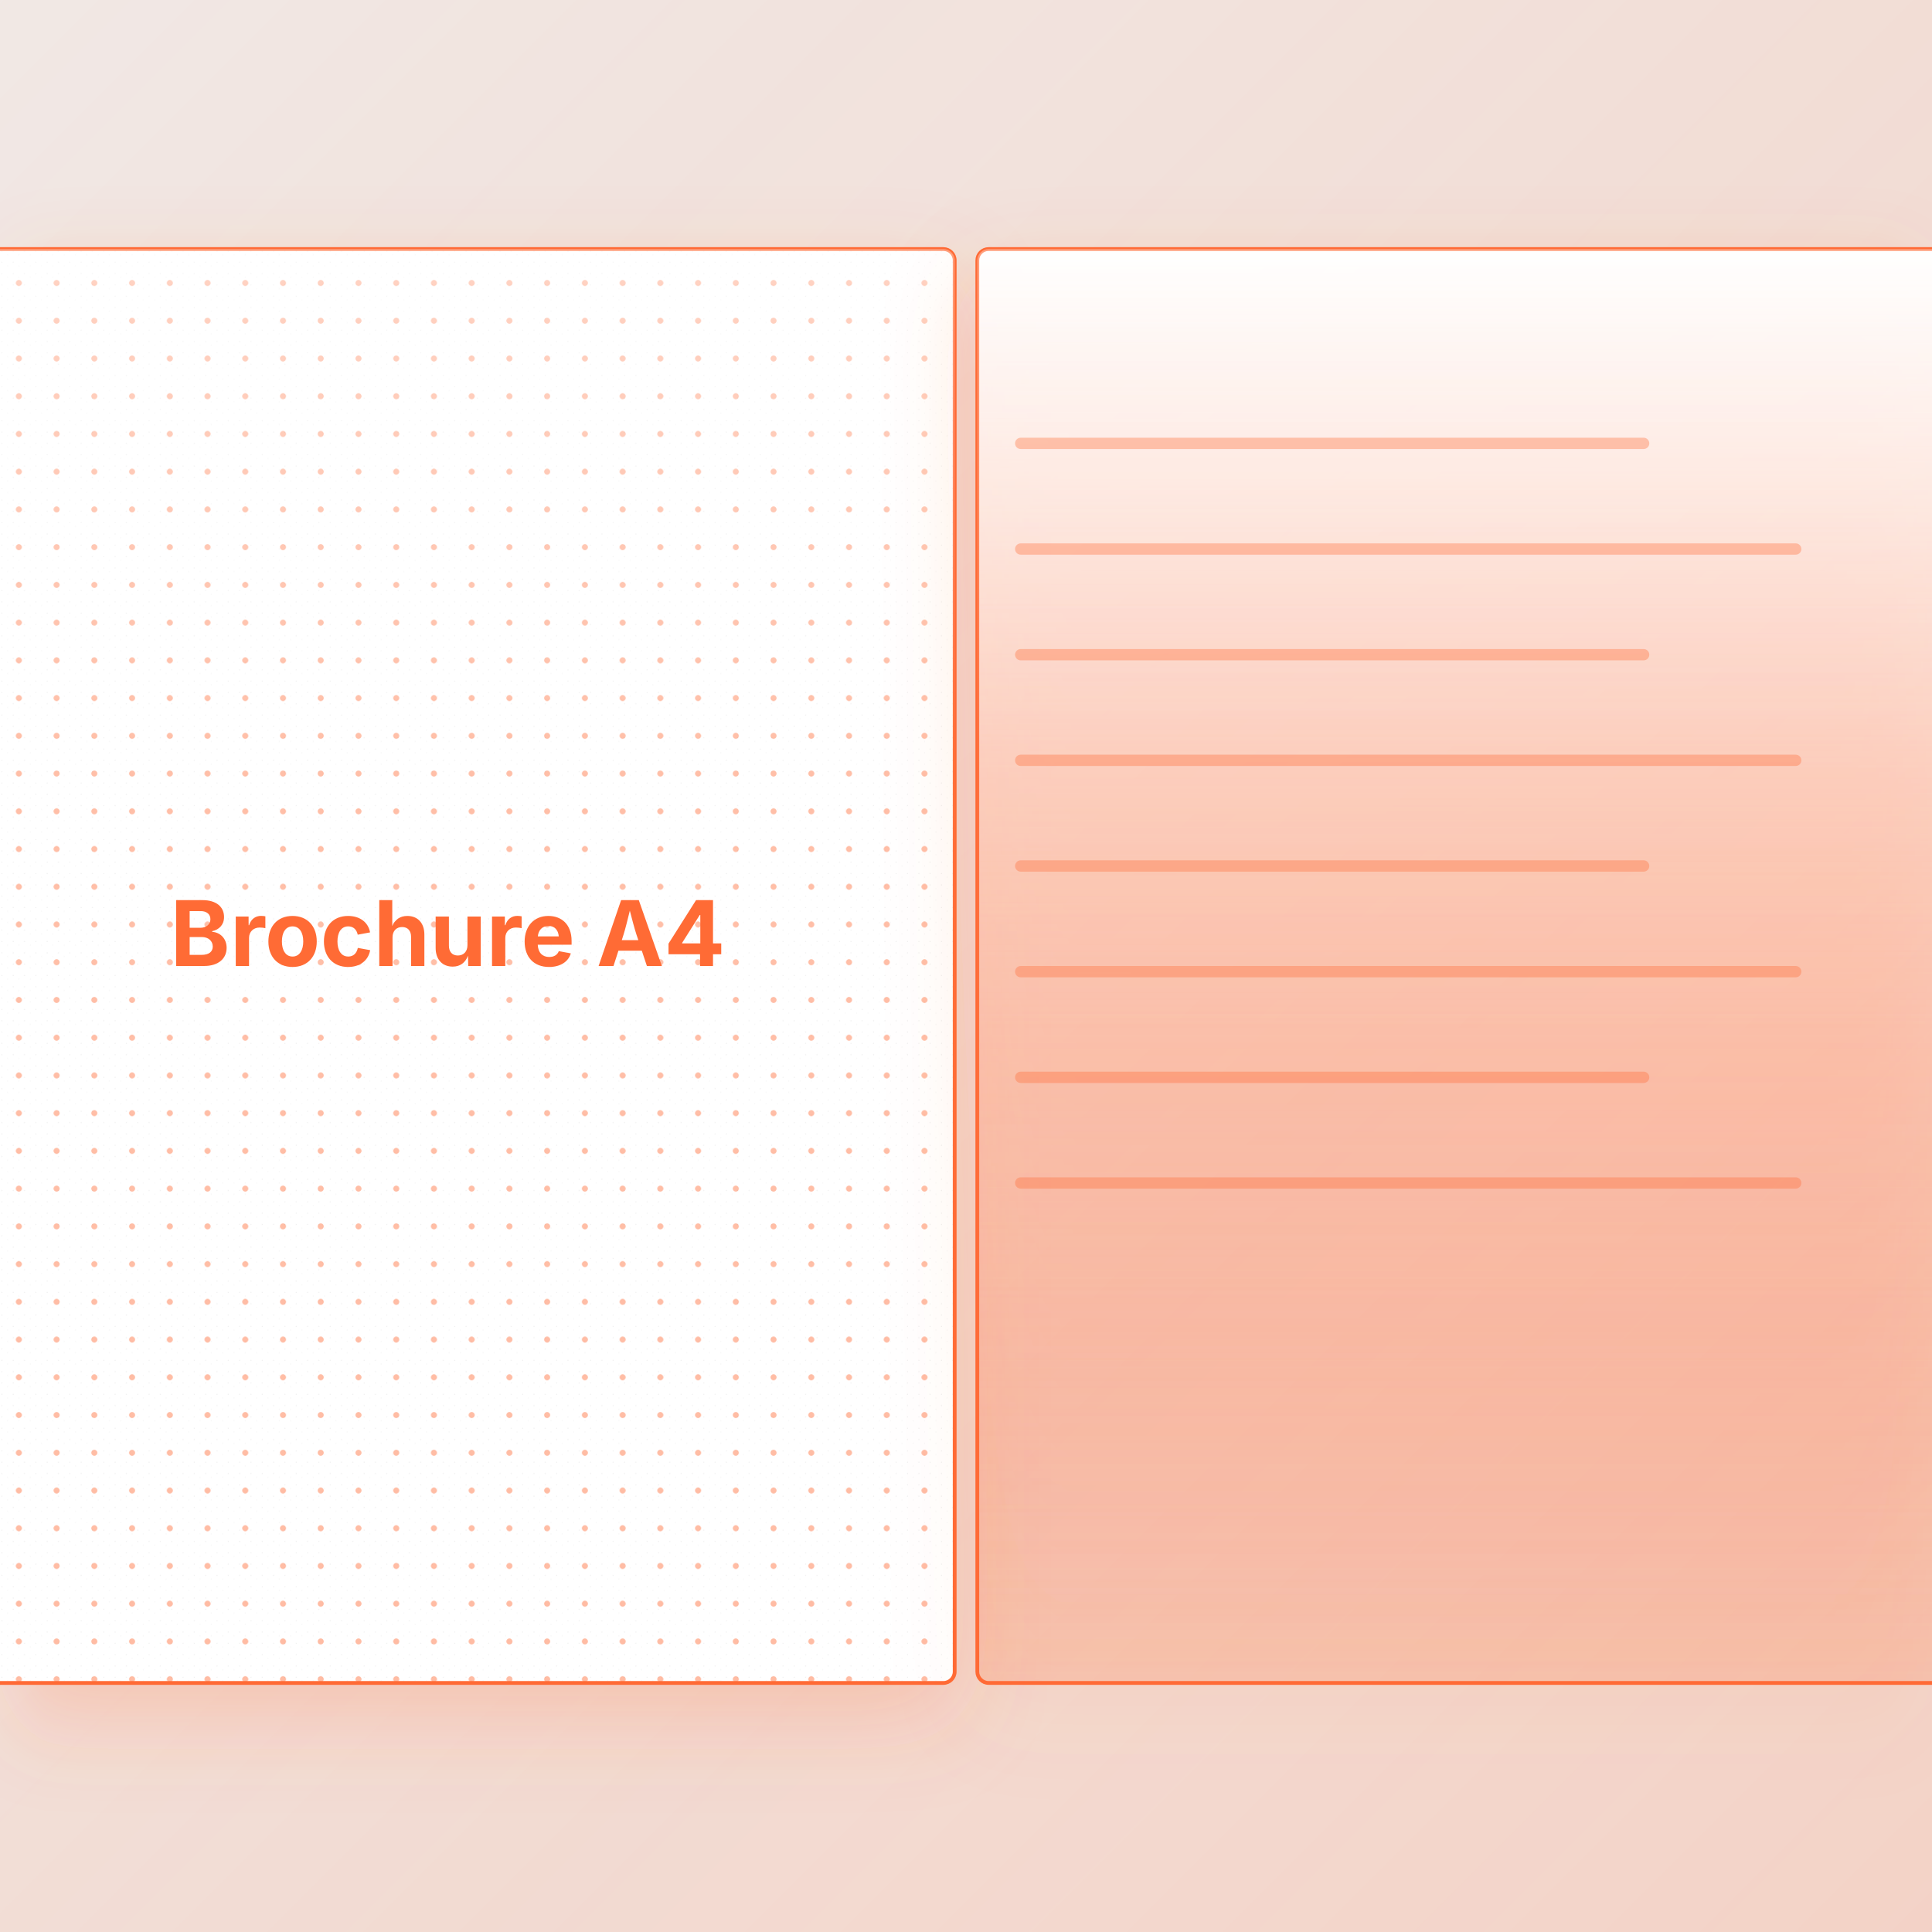
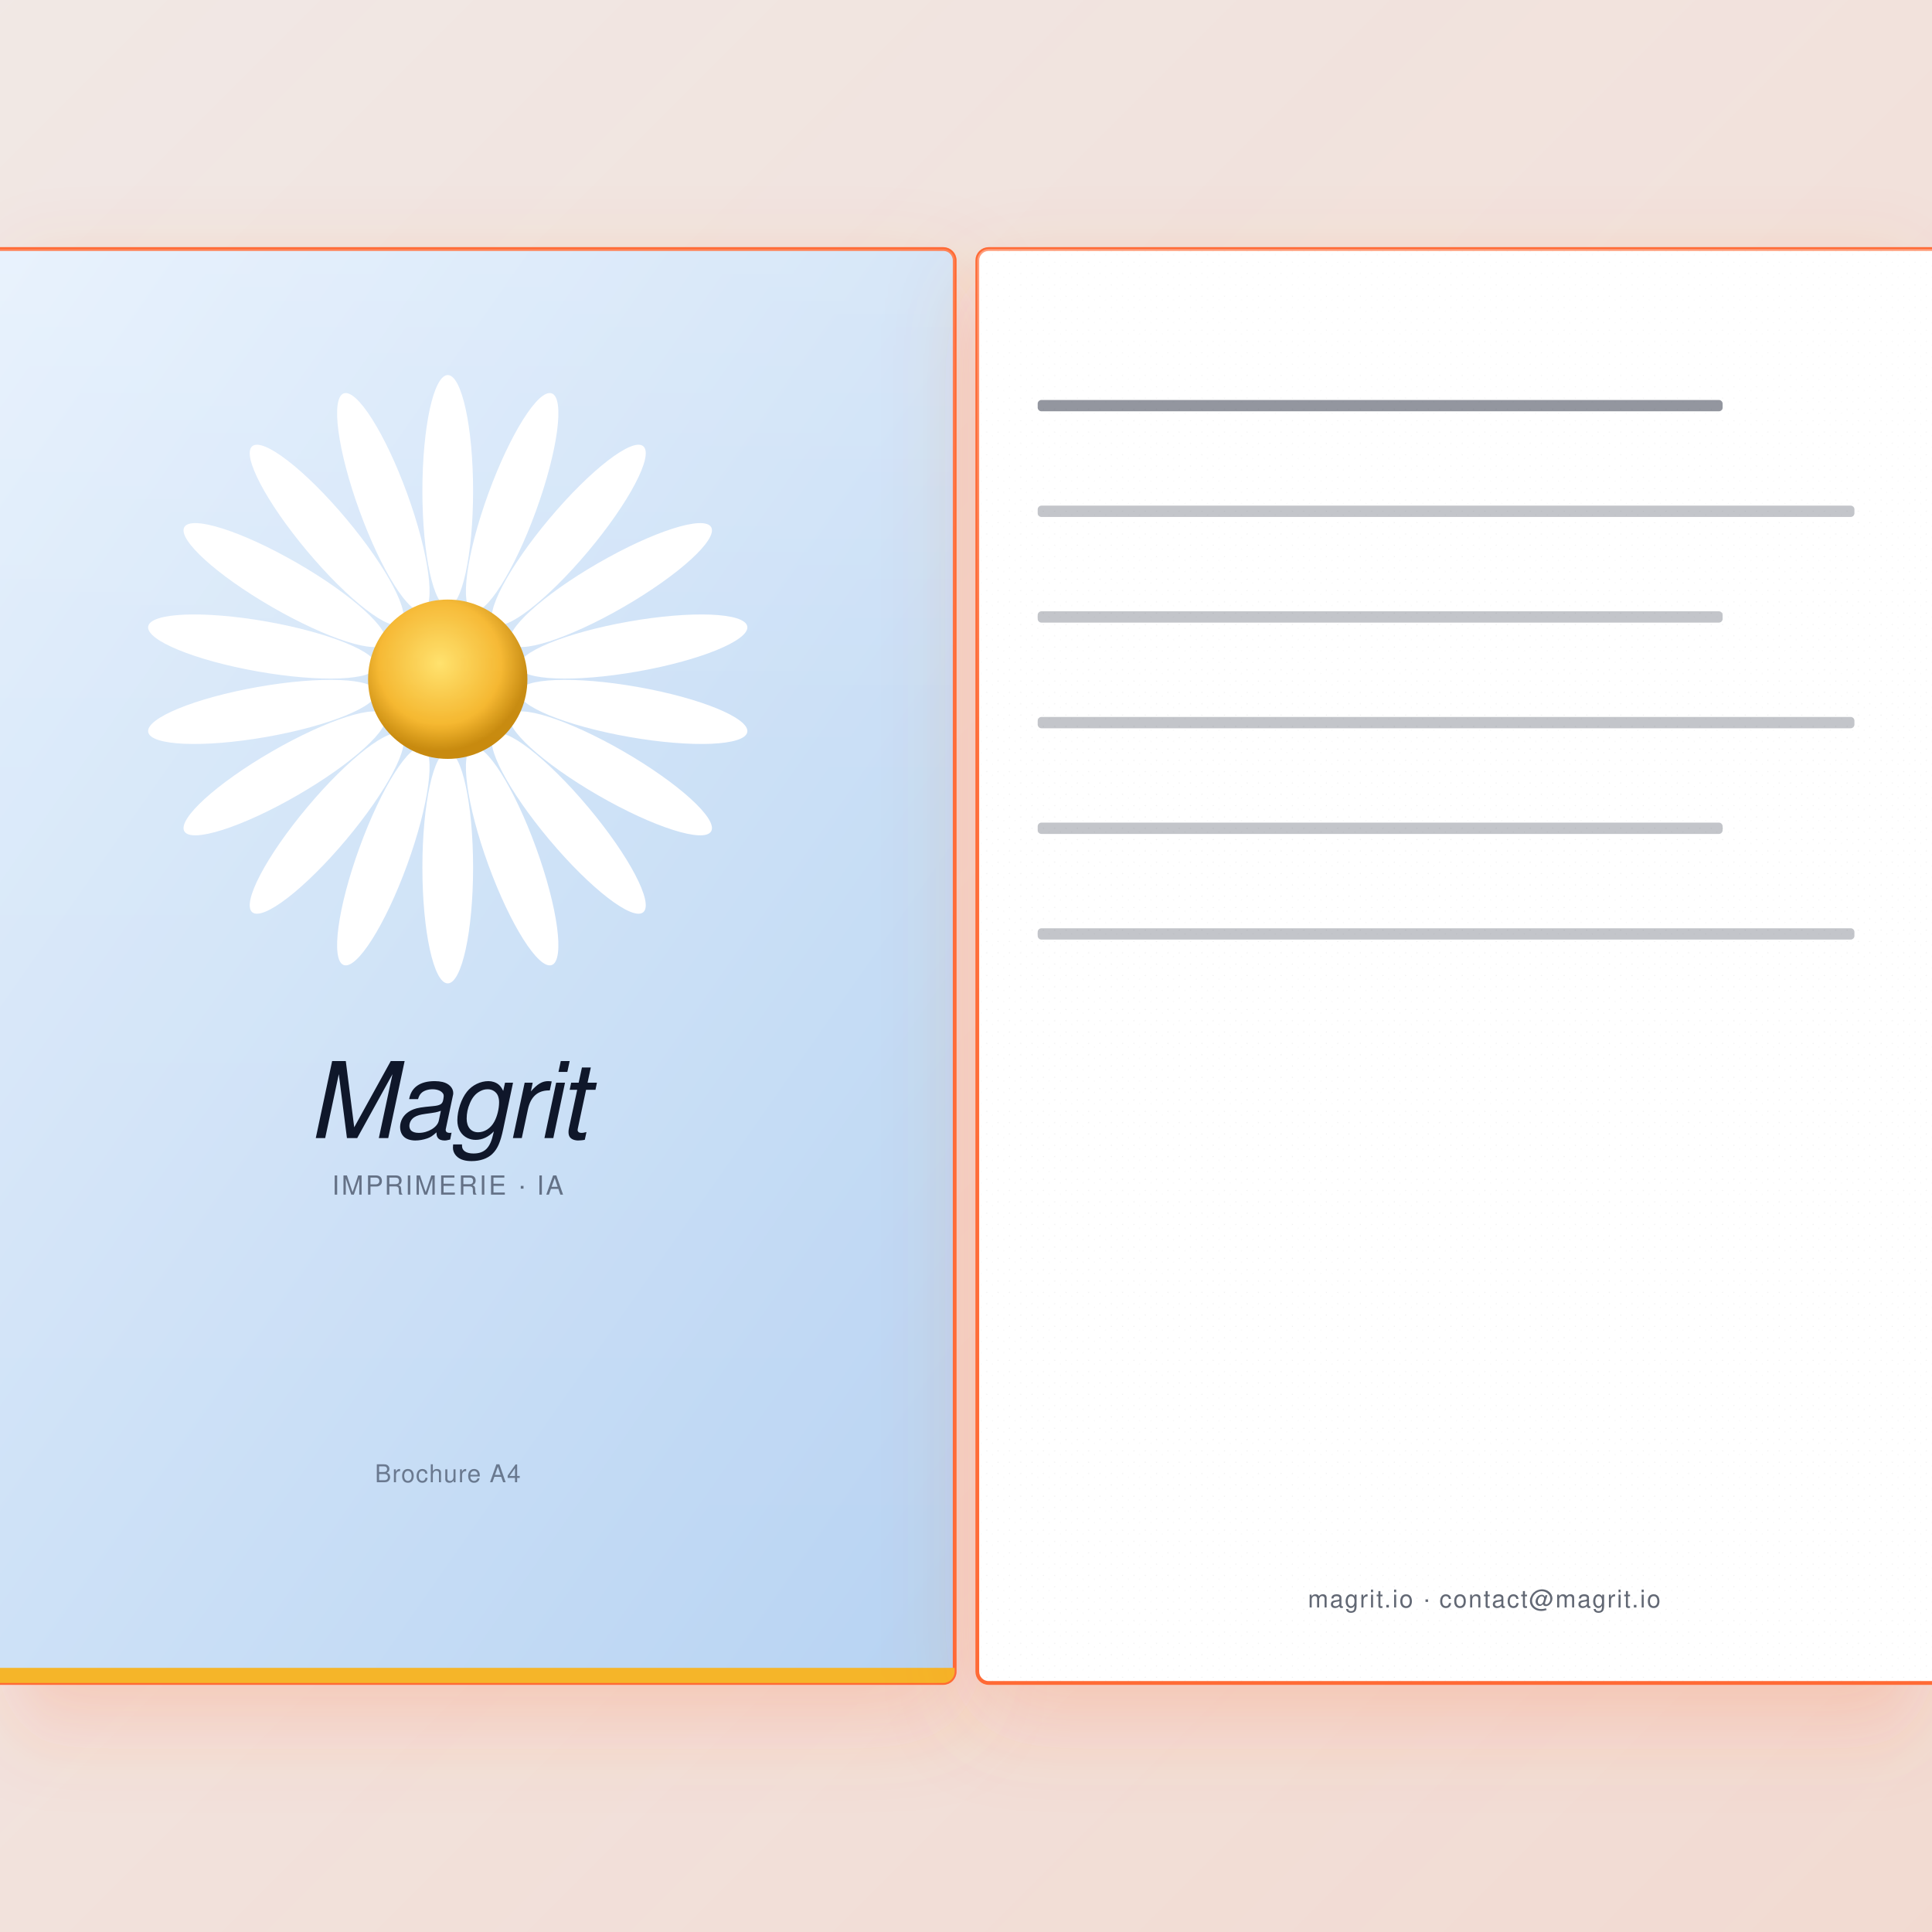
<svg xmlns="http://www.w3.org/2000/svg" viewBox="0 0 1024 1024" width="1024" height="1024">
  <defs>
    <linearGradient id="bg" x1="0%" y1="0%" x2="100%" y2="100%">
      <stop offset="0%" stop-color="#FF6B35" stop-opacity="0.06" />
-       <stop offset="100%" stop-color="#FF6B35" stop-opacity="0.22" />
+       <stop offset="100%" stop-color="#FF6B35" stop-opacity="0.16" />
    </linearGradient>
-     <pattern id="dotsCover" width="20" height="20" patternUnits="userSpaceOnUse">
-       <circle cx="10" cy="10" r="1.6" fill="#FF6B35" opacity="0.45" />
-     </pattern>
-     <linearGradient id="backFade" x1="0%" y1="0%" x2="0%" y2="100%">
-       <stop offset="0%" stop-color="white" stop-opacity="1" />
-       <stop offset="100%" stop-color="#FF6B35" stop-opacity="0.18" />
+     <linearGradient id="mgTileCover" x1="0%" y1="0%" x2="100%" y2="100%">
+       <stop offset="0%" stop-color="#E5F0FC" />
+       <stop offset="100%" stop-color="#B7D3F2" />
    </linearGradient>
+     <radialGradient id="mgCoreCover" cx="45%" cy="40%" r="55%">
+       <stop offset="0%" stop-color="#FFE066" />
+       <stop offset="70%" stop-color="#F5B529" />
+       <stop offset="100%" stop-color="#C68708" />
+     </radialGradient>
+     <clipPath id="coverClip">
+       <rect x="-31.374" y="132" width="537.374" height="760" rx="6" ry="6" />
+     </clipPath>
    <filter id="shadowDouble" x="-15%" y="-15%" width="130%" height="130%">
      <feDropShadow dx="0" dy="4" stdDeviation="6" flood-color="#000" flood-opacity="0.18" />
      <feDropShadow dx="0" dy="18" stdDeviation="24" flood-color="#FF6B35" flood-opacity="0.22" />
    </filter>
    <linearGradient id="paperHighlight" x1="0%" y1="0%" x2="0%" y2="100%">
      <stop offset="0%" stop-color="#ffffff" stop-opacity="0.35" />
      <stop offset="35%" stop-color="#ffffff" stop-opacity="0.05" />
      <stop offset="100%" stop-color="#ffffff" stop-opacity="0" />
    </linearGradient>
    <pattern id="paperTexture" width="6" height="6" patternUnits="userSpaceOnUse">
      <rect width="6" height="6" fill="white" />
      <circle cx="1" cy="1" r="0.3" fill="#e5e5e5" opacity="0.6" />
      <circle cx="4" cy="3" r="0.25" fill="#e5e5e5" opacity="0.5" />
    </pattern>
  </defs>
  <rect width="1024" height="1024" fill="url(#bg)" />
-   <rect x="-31.374" y="132" width="537.374" height="760" fill="url(#paperTexture)" stroke="#FF6B35" stroke-width="2" rx="6" filter="url(#shadowDouble)" />
-   <rect x="-31.374" y="132" width="537.374" height="760" fill="url(#dotsCover)" rx="6" />
-   <rect x="-31.374" y="132" width="537.374" height="760" fill="url(#paperHighlight)" rx="6" pointer-events="none" />
-   <rect x="518" y="132" width="537.374" height="760" fill="url(#backFade)" stroke="#FF6B35" stroke-width="2" rx="6" filter="url(#shadowDouble)" />
-   <rect x="518" y="132" width="537.374" height="760" fill="url(#paperHighlight)" rx="6" pointer-events="none" />
-   <rect x="538" y="232" width="336.162" height="6" fill="#FF6B35" opacity="0.35" rx="3" />
-   <rect x="538" y="288" width="416.768" height="6" fill="#FF6B35" opacity="0.35" rx="3" />
-   <rect x="538" y="344" width="336.162" height="6" fill="#FF6B35" opacity="0.35" rx="3" />
-   <rect x="538" y="400" width="416.768" height="6" fill="#FF6B35" opacity="0.35" rx="3" />
-   <rect x="538" y="456" width="336.162" height="6" fill="#FF6B35" opacity="0.35" rx="3" />
-   <rect x="538" y="512" width="416.768" height="6" fill="#FF6B35" opacity="0.35" rx="3" />
-   <rect x="538" y="568" width="336.162" height="6" fill="#FF6B35" opacity="0.35" rx="3" />
-   <rect x="538" y="624" width="416.768" height="6" fill="#FF6B35" opacity="0.35" rx="3" />
-   <text x="237.313" y="512" text-anchor="middle" font-family="Inter" font-size="48" font-weight="700" fill="#FF6B35">Brochure A4</text>
+   <rect x="-31.374" y="132" width="537.374" height="760" fill="url(#mgTileCover)" stroke="#FF6B35" stroke-width="2" rx="6" ry="6" filter="url(#shadowDouble)" />
+   <g clip-path="url(#coverClip)">
+     <g transform="translate(237.3131 360)">
+       <g fill="#FFFFFF">
+         <ellipse cx="0" cy="-99.798" rx="13.434" ry="61.414" transform="rotate(0)" />
+         <ellipse cx="0" cy="-99.798" rx="13.434" ry="61.414" transform="rotate(20)" />
+         <ellipse cx="0" cy="-99.798" rx="13.434" ry="61.414" transform="rotate(40)" />
+         <ellipse cx="0" cy="-99.798" rx="13.434" ry="61.414" transform="rotate(60)" />
+         <ellipse cx="0" cy="-99.798" rx="13.434" ry="61.414" transform="rotate(80)" />
+         <ellipse cx="0" cy="-99.798" rx="13.434" ry="61.414" transform="rotate(100)" />
+         <ellipse cx="0" cy="-99.798" rx="13.434" ry="61.414" transform="rotate(120)" />
+         <ellipse cx="0" cy="-99.798" rx="13.434" ry="61.414" transform="rotate(140)" />
+         <ellipse cx="0" cy="-99.798" rx="13.434" ry="61.414" transform="rotate(160)" />
+         <ellipse cx="0" cy="-99.798" rx="13.434" ry="61.414" transform="rotate(180)" />
+         <ellipse cx="0" cy="-99.798" rx="13.434" ry="61.414" transform="rotate(200)" />
+         <ellipse cx="0" cy="-99.798" rx="13.434" ry="61.414" transform="rotate(220)" />
+         <ellipse cx="0" cy="-99.798" rx="13.434" ry="61.414" transform="rotate(240)" />
+         <ellipse cx="0" cy="-99.798" rx="13.434" ry="61.414" transform="rotate(260)" />
+         <ellipse cx="0" cy="-99.798" rx="13.434" ry="61.414" transform="rotate(280)" />
+         <ellipse cx="0" cy="-99.798" rx="13.434" ry="61.414" transform="rotate(300)" />
+         <ellipse cx="0" cy="-99.798" rx="13.434" ry="61.414" transform="rotate(320)" />
+         <ellipse cx="0" cy="-99.798" rx="13.434" ry="61.414" transform="rotate(340)" />
+       </g>
+       <circle r="42.222" fill="url(#mgCoreCover)" />
+     </g>
+     <rect x="-31.374" y="884" width="537.374" height="8" fill="#F5B529" />
+   </g>
+   <rect x="-31.374" y="132" width="537.374" height="760" fill="url(#paperHighlight)" rx="6" ry="6" opacity="0.5" pointer-events="none" />
+   <text x="237.313" y="603.2" text-anchor="middle" font-family="Helvetica Neue, Helvetica, Arial, sans-serif" font-size="56" font-weight="500" font-style="italic" fill="#0F172A" letter-spacing="-0.025em">Magrit</text>
+   <text x="237.313" y="633.2" text-anchor="middle" font-family="Helvetica Neue, Helvetica, Arial, sans-serif" font-size="14" font-weight="400" fill="#0F172A" fill-opacity="0.55" letter-spacing="0.08em">IMPRIMERIE · IA</text>
+   <text x="237.313" y="785.6" text-anchor="middle" font-family="Helvetica Neue, Helvetica, Arial, sans-serif" font-size="13" font-weight="400" fill="#0F172A" fill-opacity="0.50" letter-spacing="0.04em">Brochure A4</text>
+   <rect x="518" y="132" width="537.374" height="760" fill="url(#paperTexture)" stroke="#FF6B35" stroke-width="2" rx="6" ry="6" filter="url(#shadowDouble)" />
+   <rect x="518" y="132" width="537.374" height="760" fill="url(#paperHighlight)" rx="6" ry="6" pointer-events="none" />
+   <rect x="550" y="212" width="363.03" height="6" fill="#0F172A" opacity="0.45" rx="2" />
+   <rect x="550" y="268" width="432.889" height="6" fill="#0F172A" opacity="0.25" rx="2" />
+   <rect x="550" y="324" width="363.03" height="6" fill="#0F172A" opacity="0.25" rx="2" />
+   <rect x="550" y="380" width="432.889" height="6" fill="#0F172A" opacity="0.25" rx="2" />
+   <rect x="550" y="436" width="363.03" height="6" fill="#0F172A" opacity="0.25" rx="2" />
+   <rect x="550" y="492" width="432.889" height="6" fill="#0F172A" opacity="0.25" rx="2" />
+   <text x="786.687" y="852" text-anchor="middle" font-family="Helvetica Neue, Helvetica, Arial, sans-serif" font-size="13" font-weight="500" fill="#0F172A" fill-opacity="0.65" letter-spacing="0.06em">magrit.io · contact@magrit.io</text>
</svg>
